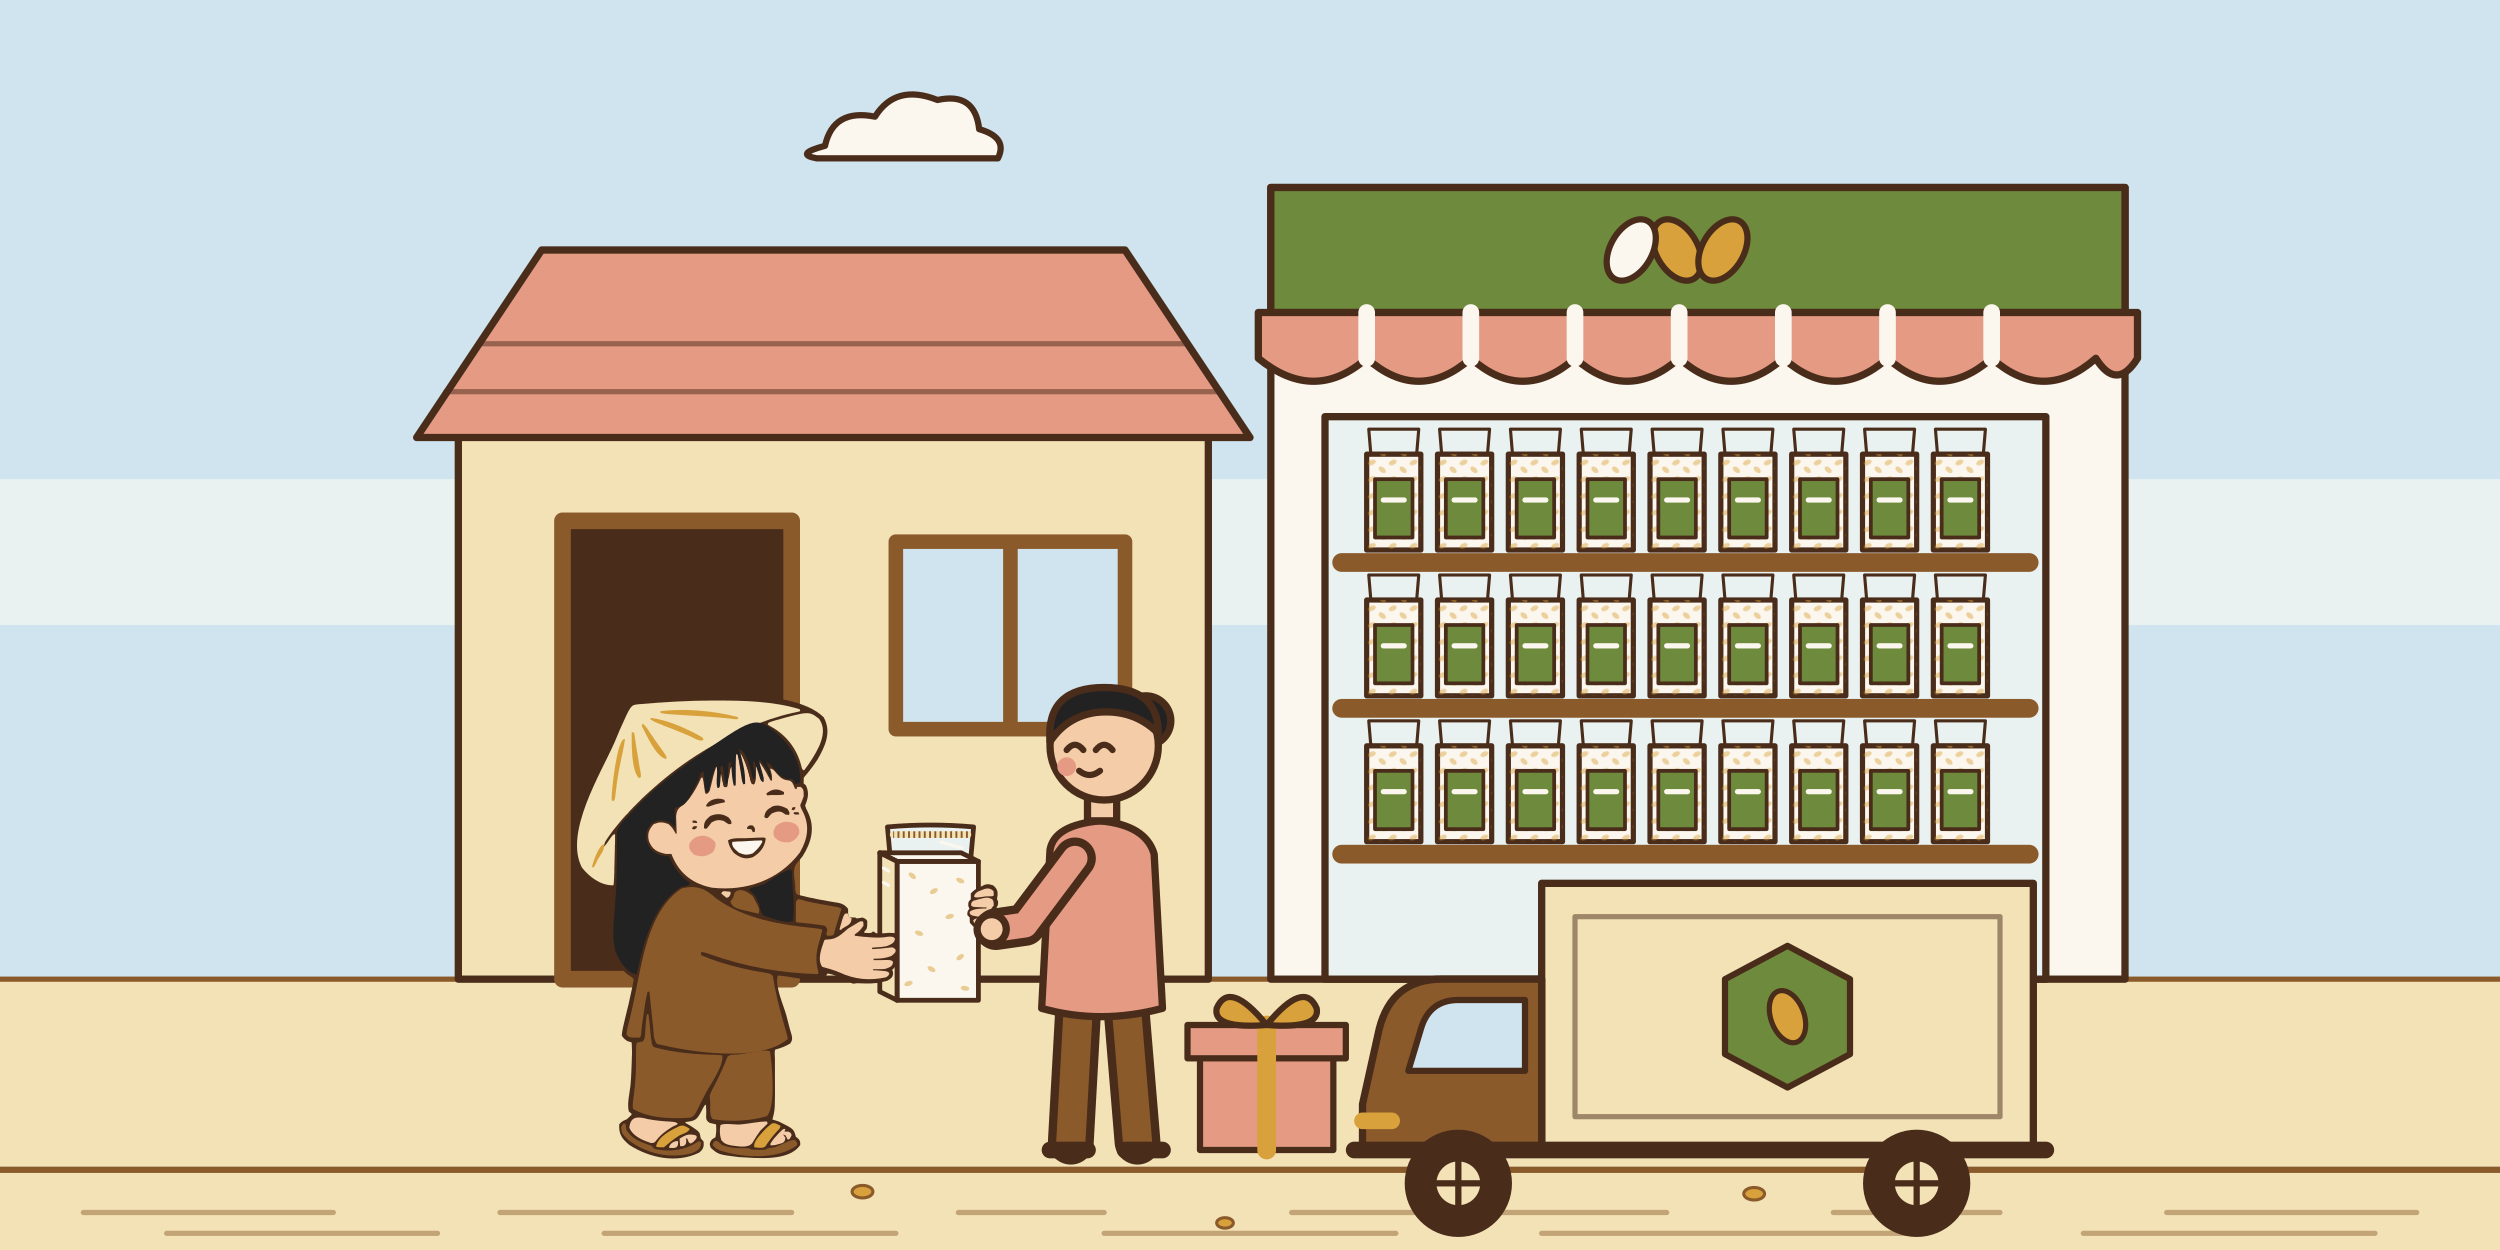
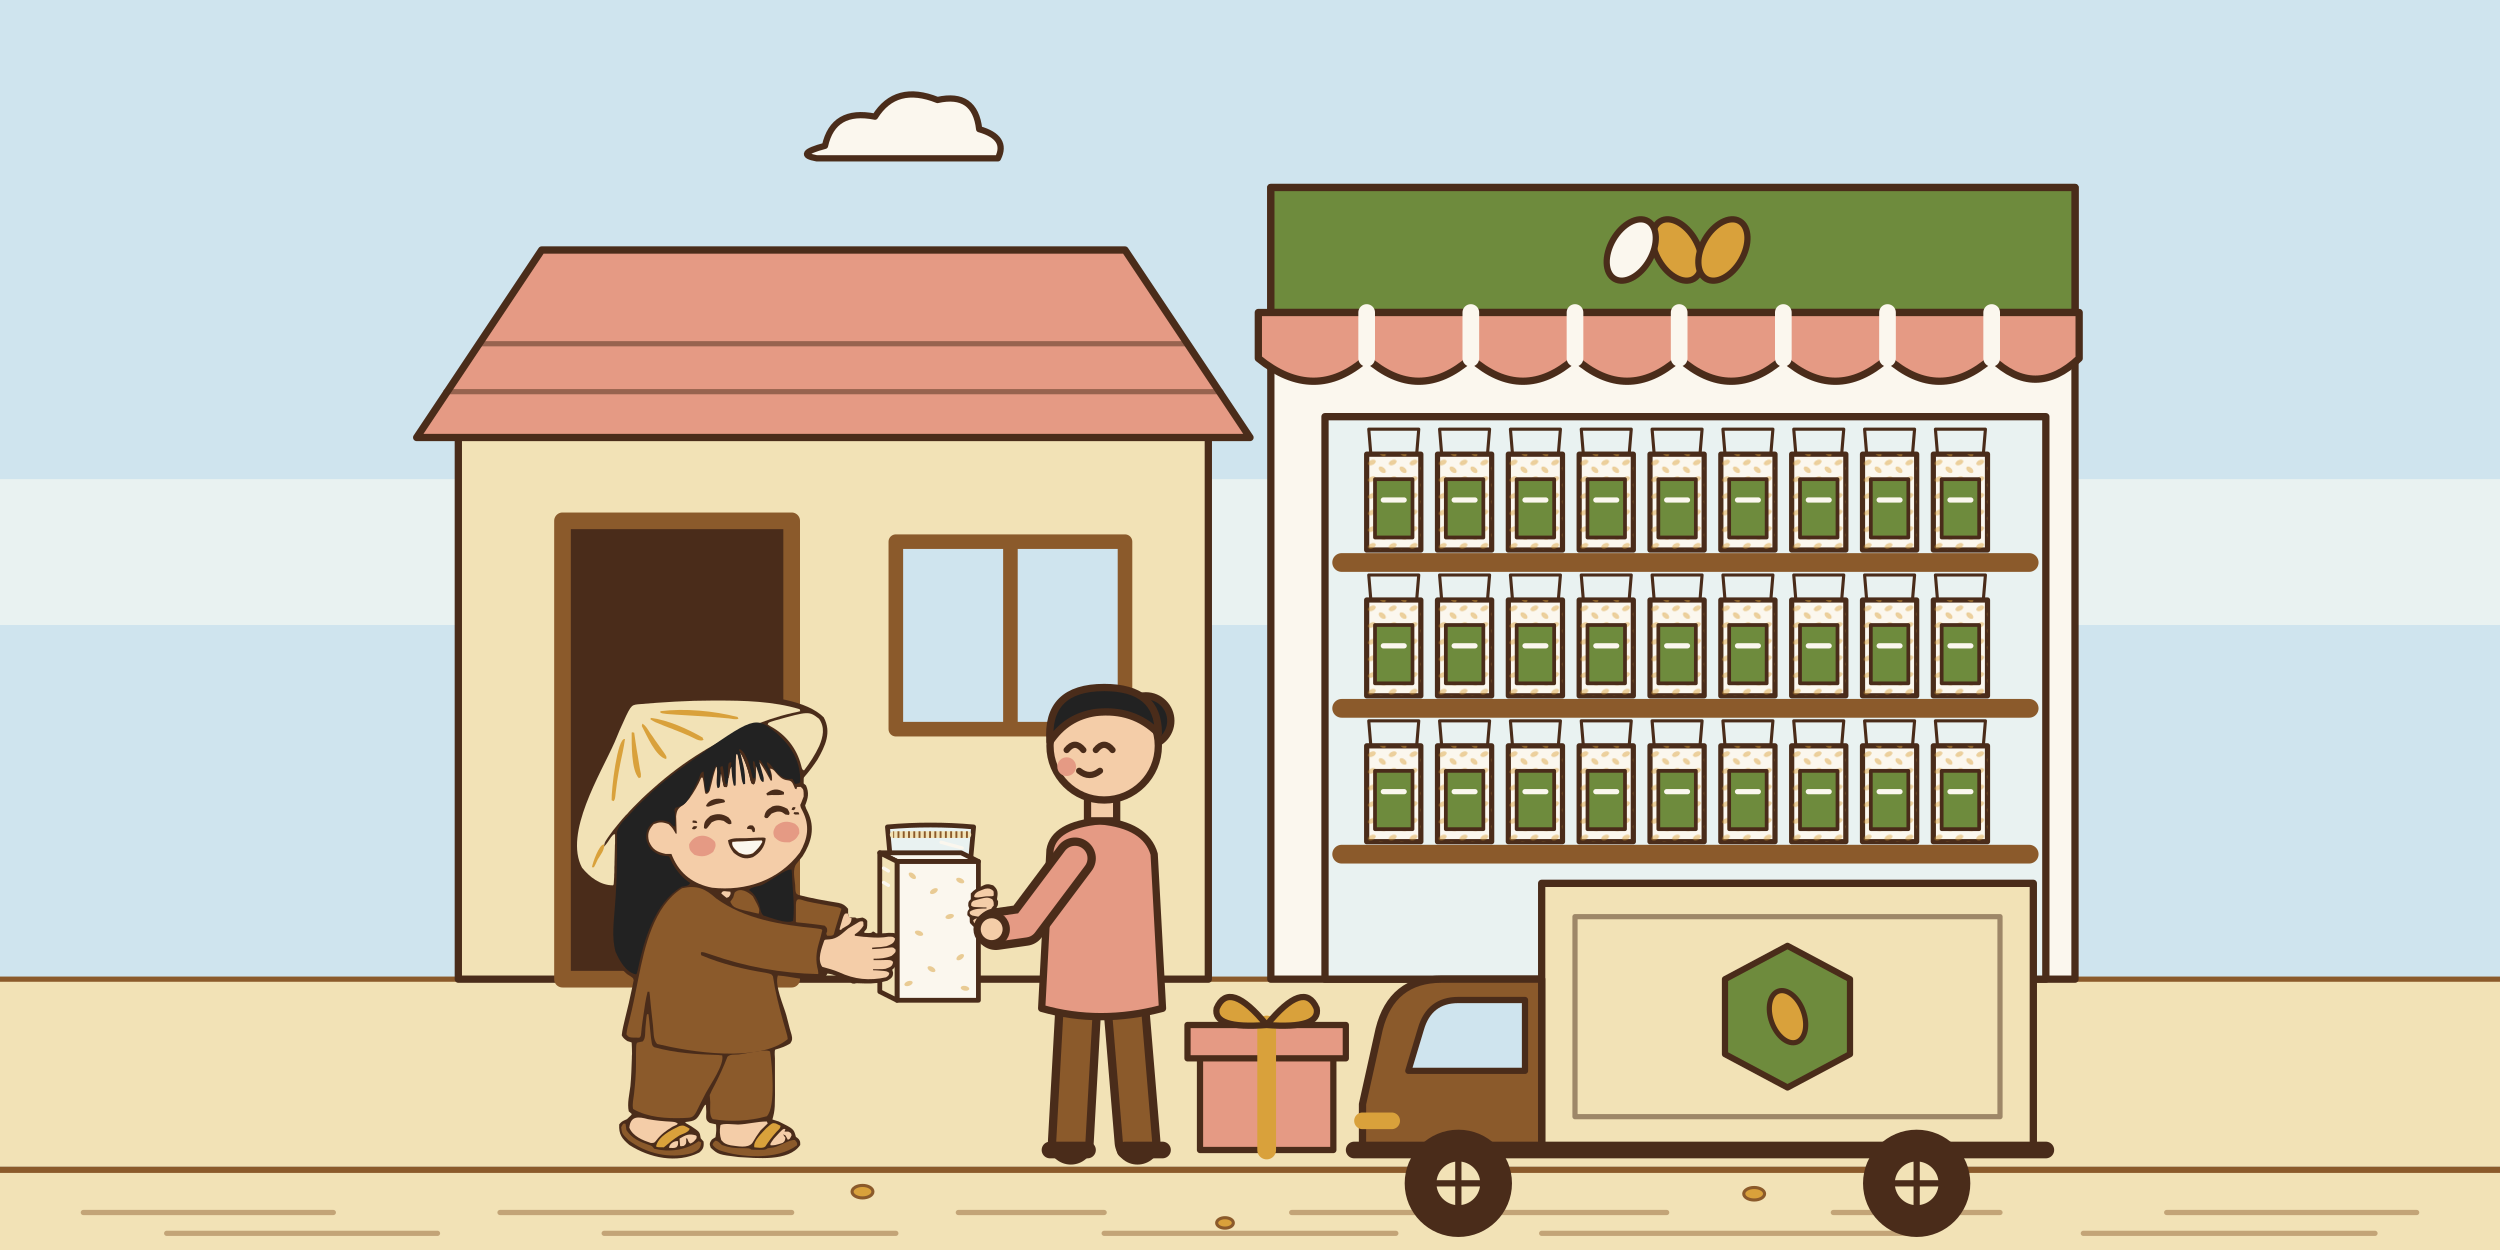
<svg xmlns="http://www.w3.org/2000/svg" viewBox="-200 0 1200 600" width="1200" height="600" data-scene="den-tay-khach" aria-hidden="true" focusable="false">
  <defs>
    <pattern id="den-tay-khach-gq" width="10" height="8" patternUnits="userSpaceOnUse">
      <g fill="#D9A13B" fill-opacity="0.45">
        <ellipse cx="2.5" cy="2" rx="2" ry="1.2" transform="rotate(-25 2.5 2)" />
        <ellipse cx="7.5" cy="5.5" rx="2" ry="1.2" transform="rotate(40 7.5 5.5)" />
      </g>
    </pattern>
    <g id="den-tay-khach-ub" stroke="#4A2C1A" stroke-linejoin="round">
      <path d="M2 -10L1 -22H25L24 -10Z" fill="#E9F2F1" stroke-width="1.5" />
      <path d="M0 -10H26V36H0Z" fill="#FBF7EE" stroke-width="2.5" />
      <path d="M0 -10H26V36H0Z" fill="url(#den-tay-khach-gq)" stroke="none" />
      <path d="M4 2H22V30H4Z" fill="#6E8B3D" stroke-width="1.8" />
      <path d="M8 12H18" fill="none" stroke="#FBF7EE" stroke-width="2.5" stroke-linecap="round" />
    </g>
    <g id="den-tay-khach-wh">
      <circle r="24" fill="#4A2C1A" />
      <circle r="12" fill="#F2E2B6" stroke="#4A2C1A" stroke-width="3" />
      <path d="M0 -12V12M-12 0H12" fill="none" stroke="#4A2C1A" stroke-width="3" />
    </g>
  </defs>
  <rect x="-200" width="1200" height="600" fill="#CFE4EE" />
  <rect x="-200" y="230" width="1200" height="70" fill="#E9F2F1" />
  <g fill="#FBF7EE" stroke="#4A2C1A" stroke-width="3" stroke-linejoin="round">
    <path d="M196 70q4-18 24-14q10-16 30-8q18-4 20 14q14 4 9 14H192q-11-2 4-6z" />
  </g>
  <path d="M-200 470H1000V560H-200Z" fill="#F2E2B6" />
  <path d="M-200 470H1000" stroke="#8B5A2B" stroke-width="2.5" />
  <g stroke="#4A2C1A" stroke-width="3.5" stroke-linejoin="round" stroke-linecap="round">
    <path d="M20 200H380V470H20Z" fill="#F2E2B6" />
    <path d="M0 210L60 120H340L400 210Z" fill="#E59A84" />
    <path d="M30 165H370M14 188H386" fill="none" stroke-width="2.5" stroke-opacity="0.5" />
    <path d="M70 250H180V470H70Z" fill="#4A2C1A" />
    <path d="M70 250H180V470H70Z" fill="none" stroke="#8B5A2B" stroke-width="8" />
    <path d="M230 260H340V350H230Z" fill="#CFE4EE" />
    <path d="M230 260H340V350H230ZM285 260V350" fill="none" stroke="#8B5A2B" stroke-width="7" />
-     <path d="M410 90H820V470H410Z" fill="#FBF7EE" />
-     <path d="M410 90H820V150H410Z" fill="#6E8B3D" />
+     <path d="M410 90H796V470H410Z" fill="#FBF7EE" />
+     <path d="M410 90H796V150H410Z" fill="#6E8B3D" />
    <g transform="translate(605 120)">
      <ellipse rx="10" ry="16" transform="rotate(-30)" fill="#D9A13B" stroke-width="3" />
      <ellipse cx="22" rx="10" ry="16" transform="rotate(30 22 0)" fill="#D9A13B" stroke-width="3" />
      <ellipse cx="-22" rx="10" ry="16" transform="rotate(30 -22 0)" fill="#FBF7EE" stroke-width="3" />
    </g>
-     <path d="M404 150H826V172Q816 188 806 172Q781 194 756 172Q731 194 706 172Q681 194 656 172Q631 194 606 172Q581 194 556 172Q531 194 506 172Q481 194 456 172Q431 194 404 172Z" fill="#E59A84" />
+     <path d="M404 150H798V172Q777 192 756 172Q731 194 706 172Q681 194 656 172Q631 194 606 172Q581 194 556 172Q531 194 506 172Q481 194 456 172Q431 194 404 172Z" fill="#E59A84" />
    <path d="M456 150V172M506 150V172M556 150V172M606 150V172M656 150V172M706 150V172M756 150V172" fill="none" stroke="#FBF7EE" stroke-width="8" />
    <path d="M436 200H782V470H436Z" fill="#E9F2F1" />
    <path d="M444 270H774M444 340H774M444 410H774" fill="none" stroke="#8B5A2B" stroke-width="9" />
  </g>
  <g>
    <use data-part="shelf-bag" href="#den-tay-khach-ub" x="456" y="228" />
    <use data-part="shelf-bag" href="#den-tay-khach-ub" x="490" y="228" />
    <use data-part="shelf-bag" href="#den-tay-khach-ub" x="524" y="228" />
    <use data-part="shelf-bag" href="#den-tay-khach-ub" x="558" y="228" />
    <use data-part="shelf-bag" href="#den-tay-khach-ub" x="592" y="228" />
    <use data-part="shelf-bag" href="#den-tay-khach-ub" x="626" y="228" />
    <use data-part="shelf-bag" href="#den-tay-khach-ub" x="660" y="228" />
    <use data-part="shelf-bag" href="#den-tay-khach-ub" x="694" y="228" />
    <use data-part="shelf-bag" href="#den-tay-khach-ub" x="728" y="228" />
    <use data-part="shelf-bag" href="#den-tay-khach-ub" x="456" y="298" />
    <use data-part="shelf-bag" href="#den-tay-khach-ub" x="490" y="298" />
    <use data-part="shelf-bag" href="#den-tay-khach-ub" x="524" y="298" />
    <use data-part="shelf-bag" href="#den-tay-khach-ub" x="558" y="298" />
    <use data-part="shelf-bag" href="#den-tay-khach-ub" x="592" y="298" />
    <use data-part="shelf-bag" href="#den-tay-khach-ub" x="626" y="298" />
    <use data-part="shelf-bag" href="#den-tay-khach-ub" x="660" y="298" />
    <use data-part="shelf-bag" href="#den-tay-khach-ub" x="694" y="298" />
    <use data-part="shelf-bag" href="#den-tay-khach-ub" x="728" y="298" />
    <use data-part="shelf-bag" href="#den-tay-khach-ub" x="456" y="368" />
    <use data-part="shelf-bag" href="#den-tay-khach-ub" x="490" y="368" />
    <use data-part="shelf-bag" href="#den-tay-khach-ub" x="524" y="368" />
    <use data-part="shelf-bag" href="#den-tay-khach-ub" x="558" y="368" />
    <use data-part="shelf-bag" href="#den-tay-khach-ub" x="592" y="368" />
    <use data-part="shelf-bag" href="#den-tay-khach-ub" x="626" y="368" />
    <use data-part="shelf-bag" href="#den-tay-khach-ub" x="660" y="368" />
    <use data-part="shelf-bag" href="#den-tay-khach-ub" x="694" y="368" />
    <use data-part="shelf-bag" href="#den-tay-khach-ub" x="728" y="368" />
  </g>
  <g data-part="road" transform="translate(0 560)">
    <rect x="-200" width="1200" height="40" fill="#F2E2B6" />
    <path d="M-200 1.5H1000" stroke="#8B5A2B" stroke-width="3" />
    <g fill="none" stroke="#8B5A2B" stroke-width="2.5" stroke-linecap="round" stroke-opacity="0.45">
      <path d="M-160 22H-40M40 22H180M260 22H330M420 22H600M680 22H760M840 22H960" />
      <path d="M-120 32H10M90 32H230M330 32H470M540 32H720M800 32H940" />
    </g>
    <g fill="#D9A13B" stroke="#8B5A2B" stroke-width="1.5">
      <ellipse cx="214" cy="12" rx="5" ry="3" />
      <ellipse cx="388" cy="27" rx="4" ry="2.5" />
      <ellipse cx="642" cy="13" rx="5" ry="3" />
    </g>
  </g>
  <g data-part="truck" stroke="#4A2C1A" stroke-width="3.5" stroke-linejoin="round" stroke-linecap="round">
    <path d="M540 424H776V552H540Z" fill="#F2E2B6" />
    <path d="M556 440H760V536H556Z" fill="none" stroke-width="2.5" stroke-opacity="0.5" />
    <g transform="translate(658 488)">
      <path d="M-30 -18L0 -34L30 -18V18L0 34L-30 18Z" fill="#6E8B3D" stroke-width="3" />
      <ellipse rx="8" ry="13" transform="rotate(-20)" fill="#D9A13B" stroke-width="2.5" />
    </g>
    <path d="M540 470H492Q468 470 462 494L454 530V552H540Z" fill="#8B5A2B" />
    <path d="M532 480H500Q486 480 482 494L476 514H532Z" fill="#CFE4EE" stroke-width="3" />
    <path d="M454 538H468" fill="none" stroke="#D9A13B" stroke-width="8" />
    <path d="M450 552H782" fill="none" stroke-width="8" />
    <g data-part="wheel" transform="translate(500 568)">
      <use href="#den-tay-khach-wh" />
    </g>
    <g data-part="wheel" transform="translate(720 568)">
      <use href="#den-tay-khach-wh" />
    </g>
  </g>
  <g data-part="mother" transform="translate(66 334) scale(0.8672)">
    <g data-part="person">
      <g transform="matrix(-0.265 0 0 0.265 264.5 -11.7)">
        <g stroke="#4A2C1A" stroke-width="10" stroke-linejoin="round" stroke-linecap="round">
          <path d="M128 384L122 318Q212 310 302 318L296 384Z" fill="#E9F2F1" />
          <path d="M134 334H290" stroke="#F2E2B6" stroke-width="14" />
          <path d="M134 334H290" stroke="#8B5A2B" stroke-width="14" stroke-dasharray="4 7" stroke-linecap="butt" />
          <path d="M112 390H282V680H112Z" fill="#FBF7EE" />
          <path d="M112 390L148 372H318L282 390Z" fill="#FBF7EE" />
          <path d="M282 390L318 372V662L282 680Z" fill="#F2E2B6" />
        </g>
        <g fill="#D9A13B" fill-opacity="0.5">
          <ellipse cx="150" cy="430" rx="9" ry="5" transform="rotate(-25 150 430)" />
          <ellipse cx="205" cy="452" rx="9" ry="5" transform="rotate(30 205 452)" />
          <ellipse cx="250" cy="420" rx="9" ry="5" transform="rotate(-40 250 420)" />
          <ellipse cx="172" cy="505" rx="9" ry="5" transform="rotate(15 172 505)" />
          <ellipse cx="236" cy="540" rx="9" ry="5" transform="rotate(-20 236 540)" />
          <ellipse cx="150" cy="590" rx="9" ry="5" transform="rotate(35 150 590)" />
          <ellipse cx="210" cy="615" rx="9" ry="5" transform="rotate(-30 210 615)" />
          <ellipse cx="258" cy="645" rx="9" ry="5" transform="rotate(20 258 645)" />
          <ellipse cx="140" cy="655" rx="9" ry="5" transform="rotate(-10 140 655)" />
        </g>
        <path d="M146 362L190 350M300 410L310 404M300 440L310 434" fill="none" stroke="#FBF7EE" stroke-width="7" stroke-linecap="round" />
      </g>
      <path d="M149.2 11.9c4.5 8.3.8 15.9-3.4 23.3-2.3 3.5-4.7 6.7-7.5 9.9-.2.5-.2.5-.2 3.4.4.3.8.7 1.3 1.1 1.8 4.1 1.2 6.9-.5 11.1.5 1.6.5 1.6 1.5 3.6 4.2 8.6 2 16.8-2.9 24.5-1.1 1.4-2.2 2.8-3.4 4.2-2.3 2.9-1 8.1-.7 11.7 0 .9.1 1.7.1 2.6.3 2.1.3 2.1 1.7 2.9 7.3 1.9 14.8 3.2 22.2 4.4 2.5.5 3.7 1.4 5.3 3.3 0 .9 0 1.8 0 2.7.2.6.4 1.2.5 1.8 1.6.3 1.6.3 3.5.3.3.2.5.3.8.5 1-.1 2.1-.3 3.2-.5 1.8.8 1.8.8 2.6 1.9 0 4.2 0 4.2-1.6 5.8 0 .2 0 .5 0 .8 3.7.2 3.7.2 4.8-.8 1.1.5 1.1.5 1.6 1 2.3.1 4.6.1 6.9-.2 4.1 0 4.1 0 5.5 2.4 0 2.4 0 2.4-1 3.9.5 1.4.5 1.4 1.3 2.4 0 2.6-.3 3.3-2.1 5.1.3 1 .3 1 .8 2.3-.3 2.1-.7 3-2.4 4.3.2.5.3 1 .5 1.6 0 2.6-1 3.1-3.2 4.5-4.3 1.2-8 1.7-12.5 1.5-4.9-.2-4.9-.2-5.5.1-1.6 0-1.6 0-2.6-1.1-1.1-.3-2.1-.7-3.2-1-1.1-.5-2.1-1-3.2-1.5-3.2-1.5-3.2-1.5-6.1-2-.4.7-.9 1.4-1.3 2.1-4.7 3.2-17.7-.1-23.1-.7-1.1-.1-2.1-.2-3.1-.3-1.9 5.4 3.2 16.6 4.7 22 .6 2.4 1.3 4.9 1.9 7.4.3 1.1.7 2.3 1 3.4.5 2.1.5 3-.7 4.8-2.8 1.7-5.1 2.5-8.3 3.4-.6.7-.2 4.2-.2 4.9 0 .9 0 1.9 0 2.9 0 2 0 4.1 0 6.1.1 19.2.1 19.2-1.4 24.8 1.2.4 2.3.7 3.5 1.1 8.3 4.1 8.3 4.1 9.5 8.5.6.4 1.1.8 1.6 1.3.8 1.3.8 1.3.8 3.2-6.3 9.4-24.4 7.2-34.1 6.7-11.2-1.4-11.2-1.4-15.4-5.1-.9-2.1-.7-2.7.5-4.5.3-.3.3-.3 2.1-1.4.5-3.6.5-3.6.3-7.1-.6-.1-.6-.1-3.5-.8-2.6-1.6-1.9-3-1.9-6.2-.1-1.3-.1-2.6-.2-3.9-.8.3-.8.3-2.6 3.8-2.5 4.8-3.5 5.2-8.8 5.8 0 .5 0 .5 3.2 2.3 4.8 3.2 4.8 3.2 5.3 6.7.5.6 1 1.2 1.6 1.8.3 2.9-.2 4.3-2.4 6.1-12.4 6.2-27.5 3-38.7-4.2-4.1-3.5-5.9-5.9-5.6-11.4 1.4-1.6 1.4-1.6 4.3-2.9 2.6-2.4 2.6-2.4 2.6-2.9-.5-.5-1-.9-1.6-1.4-1-4.3.4-9.7.9-14 .5-5.1.6-10.2.8-15.3 0-.8 0-1.7.1-2.5 0-2.1-.1-4.2-.2-6.3-.4-.2-.4-.2-2.4-.8-1.3-.9-2.4-1.7-3.1-3.2.3-3.1 1.1-6 1.8-9.1 1.5-5.8 2.8-11.6 4-17.4.3-1.3.5-2.6.8-4-.3-1.3-.3-1.3-3.7-3.4-12-10.1-9.3-25.3-8.2-39.3.2-3.1.2-3.1.2-6.8-2.8-1-2.8-1-6.1-1.6-8.9-4.1-14.7-9.4-16.1-19.6 0-9.9 3.2-19.1 6.9-28.1.5-1.3 1-2.6 1.5-3.9 19.8-50.2 19.8-50.2 24.7-52.3 24-2.9 87.7-8.8 106 9.5z" fill="#4A2C1A" />
      <path d="M89.6 112.1c15.9 11.6 36.3 14.7 55.4 16.6 2.9.4 2.9.4 3.4.9-.5 2.5-1.2 4.9-1.9 7.3-1.5 5.3-1.9 9.5-.5 15 .3 1.8.3 1.8 0 2.1-20.2-.4-40.3-4.1-59.3-10.8-3.5-1.2-3.5-1.2-5.1-1.4-.5.5-.5.5-.2 1.8 11.3 4.8 23.6 7.8 35.7 9.7 3.2.7 3.2.7 4 2 .4 2.1.7 4.2 1.1 6.4 1.6 8.1 3.8 16 6.1 23.9.8 2.8.8 2.8 1 4.4-15.9 13.3-54.1 7.1-72.3 2.7-2.3-2.3-1.9-7.1-2.3-10.3-.1-.9-.2-1.7-.3-2.6-.5-4.1-.9-8.3-1.3-12.4-.1-1.2-.2-2.4-.4-3.6-.3 0-.7 0-1 0-1.1 4.3-1.7 8.6-2.3 13-.2 1.2-.3 2.3-.5 3.4-.3 2-.5 4-.7 6.1-.2 2.1-.2 2.1-1 2.9-5.8 0-5.8 0-7.2-1.8.3-2.7.9-5.1 1.6-7.7 2-7.9 3.5-15.8 5.1-23.8 3.4-16.9 8.3-39.5 24.1-49.4 8-1.8 12.8.1 18.8 5.6z" fill="#8B5A2B" />
      <path d="M102.8 31.3c3.8 3.8 5 10.4 6.2 15.4.1.6.3 1.2.4 1.8.4.1.7.2 1.1.3 1.6-2.5.8-7.5.8-10.4 1.9 1.3 2.3 5.1 3 7.2.3.6.5 1.2.7 1.8.3 0 .5 0 .8 0-.4-3.4-1.3-6.5-2.4-9.8.1-.2.2-.5.3-.8 2.4 3.2 4.2 6.6 6.1 10.1.2 0 .5 0 .8 0 0-2.9 0-2.9-1.1-6.6 2 0 3 2.1 4.3 3.4 2.1 2.2 3.3 2.9 6.3 3.2 2 .5 2.4 2.8 3.2 4.5.3.1.5.2.8.3.1-.4.2-.7.3-1.1.2-.2.2-.2 2.1-.2 1.6 1.5 1.6 1.5 1.6 5.3-1.4 3.7-1.4 3.7-1.9 4.7.3 1.6.3 1.6 1.3 3.4 4.1 8 2.9 15.3-1.5 22.9-11.5 15.3-29.7 21.6-48.6 19.5-10.2-2-17.7-7.4-21.9-17.2-.2-.5-.4-1-.6-1.5-1 0-2.1 0-3.2 0-4.8-1.1-7.2-2.3-9.2-6.9-1.1-4.2-.1-6.6 2.6-9.6 3.4-1.3 4.8-1.2 8.2 0 2.2 2.1 2.2 2.1 4 5.3.2 0 .4 0 .5 0-.1-3.2-.2-6.4-.3-9.6.4-3.6 1.1-4.4 4.1-6.5.4-.5.8-.9 1.3-1.4.6-.6 1.2-1.2 1.8-1.8 2.7-3.7 4.9-7.5 6.7-11.7.2 0 .5 0 .8 0 .5 2.4.5 2.4.9 5.6.4 2.9.4 2.9.9 3.4 1.1-.2 1.1-.2 2.1-1.8.7-2.6 1.3-5.1 1.9-7.7.5-1.8 1-3.6 1.6-5.3.2 0 .5 0 .8 0 .1 3 .1 5.9.1 8.9 0 .4 0 .4.1 2.5.3-.1.6-.2.8-.3.1-1.2.2-2.5.3-3.8.1-1.3.2-2.6.3-3.9.2-.1.5-.1.8-.2.3 2.1.7 4.2 1 6.3.2.5.4.9.5 1.4.4 0 .7 0 1.1 0 .5-2.7.5-2.7.8-5.1.1-.1.2-.2.3-.2.1-.9.2-1.8.3-2.7.5-2.6.5-2.6 1.3-3.4.7.7.4 2 .5 3 .2 2.6.5 5 1 7.6.2 0 .4 0 .6 0 0-2.2 0-4.4 0-6.6-.1-9.5-.1-9.5.5-10.7.3 0 .5 0 .8 0 .9 3 1.4 6.1 1.9 9.1.4 2.5.8 4.9 1.3 7.4.2 0 .5 0 .8 0 0-6-1.3-11.3-2.7-17 0-.2 0-.3 0-.5z" fill="#F4CDA8" />
      <path d="M87.8 2.6c.8 0 1.5 0 2.3 0 15.2 0 31.2.4 45.8 4.8.1.4.2.7.3 1.1-1.4.4-2.9.7-4.4 1-16.7 3.8-32.6 11.2-47.3 19.9-.8.5-1.7 1-2.6 1.6-9.7 5.9-18.8 12.8-27.3 20.4-.9.8-1.8 1.6-2.7 2.4-2.2 2-4.4 4.1-6.5 6.3-.3.3-.3.3-1.7 1.7-1.2 1.2-2.3 2.4-3.4 3.7-.5.4-.5.4-2.7 2.9-.4.5-.4.5-2.4 2.9-.8 1-1.7 2.1-2.6 3.2-4.7 6.4-4.7 6.4-5 9 1.5-1.6 2.7-3.5 3.9-5.3 1.4-1.6 1.4-1.6 2.2-1.6 0 1.7 0 3.3 0 5-.1.8-.1 1.6-.1 2.5-.1 2.6-.1 5.3-.2 8 0 1 0 1.9-.1 2.9 0 .9 0 1.8 0 2.7-.1.8-.1 1.7-.1 2.5-.2 4.3-.2 4.3-.6 4.7-7.1 0-13-4.6-17.2-9.8-10.1-19.1 10.2-51.7 18-69.3.9-2.2 1.9-4.4 2.8-6.7 6.2-13.9 6.2-13.9 10-14.4 13.9-1.2 27.7-2.1 41.6-2.1z" fill="#F2E2B6" />
      <path d="M123.2 20.7c8.3 7.4 13.3 15.7 13 27-.8.8-.8.8-2.9 1.1-.4-.9-.9-1.8-1.3-2.7-.8-.3-.8-.3-1.6 0-5 0-7.9-4.6-10.9-8.2-1.3-1.1-1.3-1.1-1.8-1.1.2 1.4.2 1.4 1.6 4.3.7 2.6.7 2.6.5 4-.8-.3-.8-.3-2.1-4-3.5-5.6-3.5-5.6-4.5-5.6.5 1.9 1 3.7 1.6 5.6 1.4 4.8 1.4 4.8 1 6.6-1.9-.5-2-2.8-2.6-4.5-1.4-4.2-1.4-4.2-1.6-4.5 0 1.3 0 2.6 0 4-.2 5.1-.2 5.1-1.1 6.3-1.1-.2-1.1-.2-1.8-2.1-.1-.4-.1-.4-.6-2.6-1.1-4.4-2.6-8.5-4.7-12.5-.1 0-.2 0-.3 0 .5 2.2 1 4.4 1.6 6.7.8 3.4 1 6.7 1 10.3-.3 0-.7.1-1 .2-.9-1.8-1-3.8-1.3-5.8-1.2-7.9-1.2-7.9-1.9-10.9-.3 0-.5 0-.8 0-.3 4.8-.2 9.6-.2 14.4 0 1 0 1.9-.1 2.9-.3 0-.7 0-1 0-.9-3.4-1.1-6.9-1.3-10.4-1.3 1.3-1.1 4.2-1.4 5.9-.1 0-.1.1-.2.2-.1.7-.2 1.5-.3 2.2-.3 2.3-.3 2.3-.8 3.1-.4-.1-.9-.2-1.3-.2-.9-2.6-1.3-5-1.3-7.7-.6.2-.6.2-.8 4.1-.3 3.8-.3 3.8-1.4 4.3-1.2-1.2-.4-7.3-.4-9-.1-2.6-.1-2.6-.6-3.7-1.6 3.8-2.6 7.6-3.5 11.7-.2 1-.5 2.1-.8 3.2-1 0-1 0-1.6-.8-.5-3.5-.5-3.5-.7-7.3-.1-1.1-.2-2.2-.3-3.3-1.9.4-2 2.5-2.7 4.2-6.8 14.1-6.8 14.1-13 15.9-.5 1.1-.5 1.1-.2 2.4.1 2.7.2 5.3.2 7.9-1 0-1 0-2.9-2.1-3.4-1.5-5.7-1.8-9.2-.2-3.2 2.7-4 4.8-4 9 1.2 4.8 2.9 6.9 7.4 9 2.1.5 2.1.5 5 .8.8.8.8.8 2.2 4 2.4 4.3 5.5 8 9.8 10.8-.9 1.8-3 1.7-4.8 2.1-15 9-20.9 29.9-24.2 45.9-.5 2.1-.5 2.1-1 2.6-5.7-1.1-9.3-7.9-11.4-12.7-2.1-8-.9-16.5-.3-24.7.7-8.6 1.1-17.1 1.1-25.7.1-1 .1-2.1.1-3.2 0-2.1 0-4.3-.1-6.4 0-1 0-2 0-3 0-.4 0-.4 0-2.6.5-4.4 5.3-8.3 8.2-11.5.8-.9 1.6-1.8 2.4-2.7 2.2-2.1 4.3-4.3 6.6-6.3.9-.9 1.8-1.8 2.7-2.7.7-.6 1.4-1.2 2.1-1.8.6-.6 1.3-1.1 1.9-1.7 1.9-1.6 3.8-3.1 5.8-4.7.6-.5 1.2-1 1.9-1.5 1.8-1.4 3.6-2.7 5.5-4 .8-.6 1.5-1.2 2.3-1.7 37-26.3 37-26.3 49.1-16.6z" fill="#222222" />
      <path d="M51.4 176.2c.3 0 .5 0 .8 0 .3 2.5.6 5 .8 7.4 1 9.9 1 9.9 2.4 10.9 11.5 3.2 23.6 4 35.5 4.3.7.1 1.4.2 2.1.2 1.3 5.1-6.6 16.2-9 20.7-1.8 3.5-3.6 7-5.3 10.5-2 3.8-3.2 3.2-7.4 3.5-9.4.3-19.3-.3-27.6-5-.6-2.5.2-5.8.5-8.3.6-5.5 1.1-10.9 1.1-16.5 0-11.2 0-11.2.8-12 1-.2 1.9-.4 2.9-.6 1.7-1.6 1.3-5.2 1.5-7.4.6-6.5.6-6.5.9-7.7z" fill="#8B5A2B" />
      <path d="M119.5 196.9c1.1 7.4 3.3 30.6-1.8 35.8-9.7 2.7-20.1 3.2-30 1.6-2-2.1-1.2-6.7-1.3-9.3-.1-.7-.1-.7-.3-4 1.1-2.5 1.1-2.5 2.6-5.3 2.7-5.2 5.1-10.4 7.2-15.9 1.6-1.6 4-1.1 6.1-1.3 3.2-.2 15.7-3.4 17.5-1.6z" fill="#8B5A2B" />
      <path d="M170.7 124.8c.5.5.5.5.5 2.4-1.4 2.2-2.6 3.4-4.8 4.8 0 .2 0 .5 0 .8 1.7.2 3.3.4 5 .6.9 0 1.8.1 2.8.2 3.7.3 7.1.4 10.8-.3 2.6 0 2.6 0 3.7 1.1-.5 2.8-2.3 3.1-4.8 4.2-3.2.5-3.2.5-5.7.6-.8.1-1.5.1-2.2.2 0 .3 0 .5 0 .8 3.1-.1 6.1-.4 9.2-.8 2.4-.3 2.4-.3 3.8 1.1 0 1.5 0 1.5-2.2 3.4-3.4 1.4-6.3 1.6-10 1.6 0 .3 0 .5 0 .8 2.5 0 5 0 7.5-.1 2.3.1 2.3.1 3.3 1.1-.4 2.7-1.7 2.8-4.2 3.8-1.6.2-1.6.2-4.4.2-.8 0-1.6 0-2.5 0 0 .2 0 .4 0 .6 1.2 0 2.5.1 3.8.2 3.9.3 3.9.3 5.2 1.3-.3 1.4-.3 1.4-1.8 2.4-9.3 2-17.4 1.2-26-2.8-3-1.3-6.1-2.1-9.3-3-3-4.1-.3-10.4 1.1-14.6.5-.5.5-.5 2.8-.6 4.5-.3 7-3.2 10.4-6 1.8-1.1 3.5-2.1 5.3-3.2 1.3-.8 1.3-.8 2.7-.8z" fill="#F4CDA8" />
      <path d="M146.6 12.7c3.4 4.8 2.3 9.9.1 15.1-2.3 4.9-5.1 9.2-8.4 13.5-1-.5-1-.5-1.6-2.8-2.4-9.3-8.4-17-16.9-21.6-.3-.2-.3-.2-1.6-1 .3-1.1.3-1.1 3.8-2.2 19-5.3 19-5.3 24.6-1z" fill="#F2E2B6" />
      <path d="M131.4 96.2c.2 1.5.3 3 .3 4.5.2 2.9.3 5.8.6 8.8.3 5 .6 10.1-.1 15.1-3.7 1.8-12.3-1.8-16.4-3-1.6-1.5-1.8-4.2-2.4-6.3-1.3-3.2-2.6-5.8-5.5-7.7.5-1.7 5.1-2.2 6.6-2.7 4.1-1.5 13.8-9.5 16.9-8.7z" fill="#222222" />
      <path d="M243 104.9c2.8 2.4 2.7 4.1 2.1 7.7.2.4.4.7.6 1.1 0 2.1 0 2.1-.8 3.4 0 1.9 0 1.9.2 4.3-.4 1-.8 1.9-1.3 2.9 0 .8 0 1.7 0 2.5 0 2.5 0 2.5-.8 3.6-5.4.4-9.1-.2-12.7-4.5-.3-.6-.3-.6-.3-3.2-.4-.4-.8-.9-1.3-1.3 0-2.1 0-2.1 1.1-3.5-.3-1-.3-1-.6-1.6 0-2.3 0-2.3 1.4-3.7 0-1 0-2.1 0-3.2 1.9-2.1 3.2-2.8 5.8-3.9 2.7-1.4 3.5-1.6 6.6-.6z" fill="#4A2C1A" />
      <path d="M140.1 113.8c4.9 1.1 9.8 1.9 14.8 2.8 2.8.5 2.8.5 4.1 1.3-.9 3.1-1.9 6.1-2.8 9.1-.5 1.7-1 3.3-1.4 5-.8.8-.8.8-3.7.8-.6-1.1-.6-1.1 0-2.4 0-1.9 0-1.9-1.4-3.2-4.3-.7-8.7-1.1-13-1.6-2.6-.2-2.6-.2-2.9-.5 0-2 0-4 0-6 0-1.1 0-2.2 0-3.3.1-4.9 2.3-2.9 6.3-2z" fill="#8B5A2B" />
      <path d="M117.7 235.6c.1.2.1.2.5 1.1-1.3 1.3-2.7 2.6-4 3.9-1.7 2.3-3.1 4.4-4.5 6.9-2.6 3.2-8.3 1.7-12 1.3-2.3-.5-3.7-1-5.2-2.9-.9-2.8-1-5.2-.5-8.2 1.2-1.3 8-.4 9.8-.4 5.3-.2 10.6-1.7 15.9-1.7z" fill="#F4CDA8" />
      <path d="M51.9 234.3c4.3.8 8.6 1.2 12.9 1.4 2.2.2 2.2.2 3.6 1-.3.7-.3.7-2.9 1.8-3.4 2.1-6.5 4.3-8.9 7.5-1.2 1.5-1.2 1.5-3.1 1.5-4.5-1.5-10-3.7-11.9-8.5.7-6.7 5.1-6.1 10.3-4.7z" fill="#F4CDA8" />
      <path d="M133.3 245.9c1.3 1.6 1.3 1.6 1.1 2.9-10.9 8.2-30.9 6.9-43 2.7-2.1-1.1-2.1-1.1-3.7-2.9.3-1.3.3-1.3 1.6-2.4 1.3.3 1.3.3 3.5 2.4 4 1.5 7.2 1.8 11.5 1.8 3.8 0 3.8 0 4.9.8 7.6.2 7.6.2 9-.8 1-.1 2.1-.3 3.1-.4 3.3-.6 9.4-4.7 12-4.1z" fill="#8B5A2B" />
      <path d="M39.5 236.9c.2 1.2.3 2.3.5 3.5 3.2 4.7 7.2 6.4 12.5 8.2 1.6.5 1.6.5 2.9 2.1 8.3 2.1 17.6.8 24.6-4.2 1.1.5 1.1.5 1.4.8-.4 3.6-1.8 4.3-5.1 5.8-12.3 3.3-25.1.4-35.2-7.2-3.6-3.6-3.6-3.6-4-7.1 1.1-2.2 1.1-2.2 2.4-1.9z" fill="#8B5A2B" />
      <path d="M89 80.8c.8 2.4.1 3.4-1 5.6-3.5 2.6-6.2 3-10.4 1.6-2.3-2.1-2.9-2.7-2.9-5.8 3-6 10.2-6.2 14.3-1.4z" fill="#E59A84" />
      <path d="M133.3 70.8c2.1 1.7 2.4 2.6 2.4 5.3-1.6 3-2.2 3.6-5.3 5-4.1 0-5.6 0-8.5-2.9-1-2.6-.6-3.8.8-6.1 3.4-2.9 6.5-3 10.6-1.3z" fill="#E59A84" />
      <path d="M110 111c3.8 7 3.8 7 3.2 9.6-13.9-3.1-13.9-3.1-15.7-6.6.5-.8 1.1-1.6 1.6-2.4.3-.9.5-1.8.8-2.7 3.1-3.1 7.6-.3 10.1 2.1z" fill="#8B5A2B" />
      <path d="M242.5 112.6c.8 1.4.8 1.4.8 3.5-.5.5-.9 1-1.3 1.6.2 1 .2 1 1 2.3-.3 2.2-.3 2.2-1.3 3.5-2.4-.3-4.8-.8-7.2-1.3-1-.2-2.1-.4-3.1-.6-1.4-.8-1.4-.8-1.4-2.1 2.6-1.9 6.2-1.7 9.3-1.8 0-.2 0-.4 0-.6-1.2 0-2.4 0-3.6-.1-3.8-.1-3.8-.1-4.9-.9 0-1.6 0-1.6 1.3-2.7 7.6-2.1 7.6-2.1 10.4-.8z" fill="#F4CDA8" />
      <path d="M115 80c.3.8.3.8-1.6 4-3.2 3.2-4.1 4-8.5 4-3.3-1.4-4.7-2.7-6.6-5.8.1-.5.2-.9.3-1.4 1.8-.2 3.6-.2 5.4-.3 3.6-.1 7.3-.5 11-.5z" fill="#FBF7EE" />
      <path d="M122.7 236.7c.9.4 1.7.8 2.6 1.3-.2 1.3-.2 1.3-2.3 3.4-2.3 2.6-4.3 5.2-6.1 8-1.3 1.3-4.5.6-6.1.5-.9-3.5 4.6-8.3 6.6-10.6 3.4-3 3.4-3 5.3-2.6z" fill="#D9A13B" />
      <path d="M75 239.6c-.5 2-3.8 2.8-5.6 3.7-3.1 1.9-5.9 4.2-8.7 6.6-3.5 0-3.5 0-4.3-.5 1.1-5.5 8.2-9 12.8-11.2 2.6-.8 3.1-.1 5.8 1.4z" fill="#D9A13B" />
      <path d="M117.1 79c-.5 4.7-3.1 7.9-7.1 10.3-4.4 1.5-7.2.3-10.6-2.4-1.7-2.2-2.8-4.1-3.2-6.9 2.7-1.6 6.6-1.1 9.8-1.2.7 0 1.5-.1 2.3-.1 8.2-.4 8.2-.4 8.8.3zm-10.3 1.4c-1.9.1-3.8.2-5.7.2-.8.1-1.6.2-2.5.2-.6 2.9 1.8 4.4 3.7 6.1 3 1.2 4.6 1.4 7.7.3 2.2-2 3.9-3.7 5.3-6.4-.1-.1-.1-.1-.3-.8-2.7 0-5.4.2-8.2.4z" fill="#4A2C1A" />
      <path d="M101.5 11.7c.1.1.1.1.5 1-1.6.6-3.7 0-5.3-.2-6.1-.6-12.2-1-18.3-1.4-18.1-1.1-18.1-1.1-19.6-1.8 0-.3 0-.5 0-.8 13.6-1.7 29.4-.2 42.7 3.2z" fill="#D9A13B" />
      <path d="M39.2 23.9c-.3 2.5-.8 4.9-1.3 7.4-1.6 7.3-3 14.5-3.8 21.9-.4 4-.4 4-1.2 5.1-.4-.2-.7-.3-1.1-.5-.2-5.4 3.1-35 7.4-33.9z" fill="#D9A13B" />
      <path d="M53.5 12.2c9.5 1.2 20.4 6.1 28.7 10.9 0 .2 0 .2.5 1.3-2.4 1.2-5.4-1.2-7.7-2.1-2.4-1.1-4.9-2.1-7.4-3.1-.7-.3-1.5-.5-2.2-.9-1.5-.5-3-1.1-4.5-1.7-5.3-2.1-5.3-2.1-7.6-3.6.1-.3.1-.5.2-.8z" fill="#D9A13B" />
      <path d="M96.5 67.3c1.6 1.9 1.6 1.9 1.6 3.5-1.4.5-1.4.5-4.3-1.6-2.7-.7-4.1-.5-6.6.8-.9 1.1-1.8 2.2-2.7 3.4-1 .3-1 .3-1.6-.3 0-3.5.9-4.3 3.5-6.6 3.6-1.5 6.7-1.4 10.1.8z" fill="#4A2C1A" />
      <path d="M128 239.8c-.2.5-.3.9-.5 1.4.7 0 1.4 0 2.1 0 1.6.8 1.6.8 1.8 2.1-1 2.1-1 2.1-2.1 2.4-.4-.8-.8-1.6-1.3-2.4-.4-.2-.9-.4-1.3-.6.4.7.8 1.3 1.3 1.9-.3 1.9-.3 1.9-1.6 2.9-4.3 1.3-4.3 1.3-6.6 1.3-.3-.8-.3-.8 1.8-3.7 5.1-5.6 5.1-5.6 6.4-5.3z" fill="#F4CDA8" />
      <path d="M44.3 20.4c.3 1.9.5 3.7.8 5.6.3 2.4.8 4.9 1.2 7.3.2 1.2.4 2.5.6 3.8.3 2 .7 4.1 1.1 6.1 0 .6 0 1.2 0 1.9-.2 0-.2 0-1.1.5-4.3-4.3-4-19.4-4-25.2.3-.3.3-.3 1.4 0z" fill="#D9A13B" />
      <path d="M48.8 15.4c1.9 1 3 3.2 4.2 5 .5.7 1 1.4 1.5 2.1.4.7.9 1.4 1.4 2.1 1.7 2.4 3.3 4.7 5 7 1.4 2.1 1.4 2.1 1.1 3.4-5.8-1.2-10.9-13.5-13.5-18.3.1-.4.2-.9.3-1.3z" fill="#D9A13B" />
      <path d="M129.1 62.5c1.3 2.2 1.3 2.2 1 3.2-.2.3-.2.3-2.1 0-.6-.4-1.2-.9-1.9-1.3-2.3-.8-3.7-.1-5.8.8-.3.4-.3.4-2.1 2.4-1.1.2-1.1.2-1.9-.6.5-3.3 1.7-4.1 4.5-5.8 3.4-1.1 5.3-.1 8.3 1.3z" fill="#4A2C1A" />
      <path d="M237.7 123.8c2.9.8 2.9.8 3.7 1.8.3 2.4.3 2.4-.5 3.7-3 .6-6.1-2.2-8.5-3.7-.2-.4-.3-.9-.5-1.3 1.7-1.8 3.5-.9 5.8-.5z" fill="#F4CDA8" />
      <path d="M78.4 243.3c.6.5.6.5.3 1.8-1.6 1.9-1.6 1.9-3.2 2.7-1-.5-1-.5-1.8-2.7-.3-.1-.6-.1-.8-.2.1.3.2.7.2 1 0 2.1 0 2.1-1.3 3.2-1.8.3-1.8.3-2.1 0-.1-1.3-.2-2.6-.3-4 3.5-2.1 5.1-2.9 9-1.8z" fill="#F4CDA8" />
      <path d="M243 107.9c.3.5.3.5.3 2.6-.6.5-.6.5-4.3.5-1.4.2-2.8.4-4.2.6-1.9 0-1.9 0-2.4-.6.6-2.7 3.8-3.2 6.1-4.2 2-.4 2.9-.2 4.5 1.1z" fill="#F4CDA8" />
      <path d="M162.7 120.6c.2.6.4 1.2.5 1.8.5.2.9.4 1.4.6 0 3.6-2.1 3.9-5.1 5.8-.2.3-.5.5-.8.8-.2-.1-.5-.2-.8-.3 2.6-9.2 2.6-9.2 4.8-8.7z" fill="#F4CDA8" />
      <path d="M102.6 29.4c4.5 2.3 6.1 12 7.4 16.4.5 0 .5 0 1.3-.7 0 2.9 0 2.9-.8 3.9-1.1-.2-1.1-.2-1.8-2.1-.2-.8-.4-1.7-.6-2.6-1.3-5-2.9-9.8-5.8-14.1.1-.3.2-.5.3-.8z" fill="#4A2C1A" />
      <path d="M94.1 57.5c.2.4.3.7.5 1.1-.5.5-.5.5-2.5.8-2.5.5-2.5.5-5 1.4-2 .7-2 .7-3.1.2 1.5-3.8 6.5-4.9 10.1-3.5z" fill="#4A2C1A" />
      <path d="M127.2 53.3c0 .4 0 .8 0 1.3-2.2.5-4.6.3-6.9.3-.4 0-.4 0-2.4.2-.1-.3-.3-.7-.5-1 3.1-2.6 6.2-3.1 9.8-.8z" fill="#4A2C1A" />
      <path d="M27.6 82.2c.4 3.2-1.9 5.7-3.5 8.4-.2.5-.2.5-1.2 2.6-.3.5-.6 1.1-.9 1.7-.4 0-.7 0-1.1 0 .4-2.4 3.9-12.7 6.7-12.7z" fill="#D9A13B" />
      <path d="M68.6 246.5c0 2.3 0 2.3-1 3.4-1.2.6-2.7.3-4 .3 0-2.2 3-4.1 5-3.7z" fill="#F4CDA8" />
      <path d="M93.3 39c.3 1.5.5 3 .7 4.6.6 4.6.6 4.6.9 5.2.3 0 .7.1 1 .2-.1.5-.1.9-.2 1.4-1.4.2-1.4.2-1.9-.3-2.4-11.1-2.4-11.1-.5-11.1z" fill="#4A2C1A" />
      <path d="M97.5 108.4c.3 1.3.3 1.3-.8 2.9-.4.2-.8.4-1.3.5-1-.8-1.9-1.5-2.9-2.4.7-2.1 2.5-1 5-1z" fill="#F4CDA8" />
      <path d="M110 71.8c1.3 1.6 1.3 1.6 1 3.5-.3.1-.7.1-1 .2-.3-.5-.5-1-.8-1.6-1.1-.2-1.1-.2-2.4-.2 0-1.1 0-1.1 1.1-1.9.8-.2.8-.2 2.1 0z" fill="#4A2C1A" />
      <path d="M98.1 36.8c-.3 2.4-.3 2.4-.8 4.5-.2 1.3-.4 2.5-.6 3.8-.1 0-.3.1-.5.2 0-8.5 0-8.5 1.9-8.5z" fill="#4A2C1A" />
      <path d="M110 36.3c.2 0 .5 0 .8 0 .8 2.1.7 4.2.8 6.4-.2 0-.4 0-.6 0 0-.6-.1-1.3-.2-1.9-.2-.5-.4-1-.6-1.6 0-.9-.1-1.9-.2-2.9z" fill="#4A2C1A" />
      <path d="M79.2 72.3c-.5 1.1-.5 1.1-1.6 1.6-.4 0-.8-.1-1.3-.2.5-1.8 1.3-1.7 2.9-1.4z" fill="#4A2C1A" />
      <path d="M132.8 64.4c.8 0 1.5 0 2.4 0 .1.3.3.7.5 1.1-.3.2-.3.2-2.4.2-.3-.2-.5-.3-.8-.5.1-.3.2-.5.3-.8z" fill="#4A2C1A" />
      <path d="M78.7 69.2c.2.3.4.7.5 1-.2.3-.2.3-2.6 0 0-.3 0-.7 0-1 .5-.3.5-.3 2.1 0z" fill="#4A2C1A" />
      <path d="M133.6 61.7c-.3 1.1-.3 1.1-1.1 1.6-.3 0-.7-.1-1.1-.2.4-1.5.7-1.7 2.2-1.4z" fill="#4A2C1A" />
    </g>
  </g>
  <g data-part="customer" stroke="#4A2C1A" stroke-width="3.5" stroke-linejoin="round" stroke-linecap="round">
    <path d="M318 476L314 548M340 476L346 548" fill="none" stroke-width="22" />
    <path d="M318 476L314 548M340 476L346 548" fill="none" stroke="#8B5A2B" stroke-width="14" />
    <path d="M304 552H322M340 552H358" fill="none" stroke-width="8" />
    <path d="M304 408Q306 396 328 394Q350 396 354 410L358 484Q328 492 300 484Z" fill="#E59A84" />
    <path d="M316 412L292 444L278 446" fill="none" stroke-width="20" />
    <path d="M316 412L292 444L278 446" fill="none" stroke="#E59A84" stroke-width="12" />
    <circle cx="276" cy="446" r="7" fill="#F4CDA8" />
    <path d="M322 378V394H336V378Z" fill="#F4CDA8" />
    <circle cx="350" cy="346" r="12" fill="#222222" />
    <circle cx="330" cy="358" r="26" fill="#F4CDA8" />
    <path d="M304 356Q302 330 330 330Q356 330 356 352Q344 340 326 342Q312 344 304 356Z" fill="#222222" />
    <path d="M312 360q4 -5 8 0M326 360q4 -5 8 0M318 370q5 4 10 0" fill="none" stroke-width="3" />
    <circle cx="312" cy="368" r="4.5" fill="#E59A84" stroke="none" />
  </g>
  <g data-part="gift" stroke="#4A2C1A" stroke-width="3" stroke-linejoin="round" stroke-linecap="round">
    <path d="M376 506H440V552H376Z" fill="#E59A84" />
    <path d="M370 492H446V508H370Z" fill="#E59A84" />
    <path d="M408 492V552" fill="none" stroke="#D9A13B" stroke-width="9" />
    <path d="M408 492Q390 470 384 484Q382 494 408 492Q426 470 432 484Q434 494 408 492Z" fill="#D9A13B" />
  </g>
</svg>
